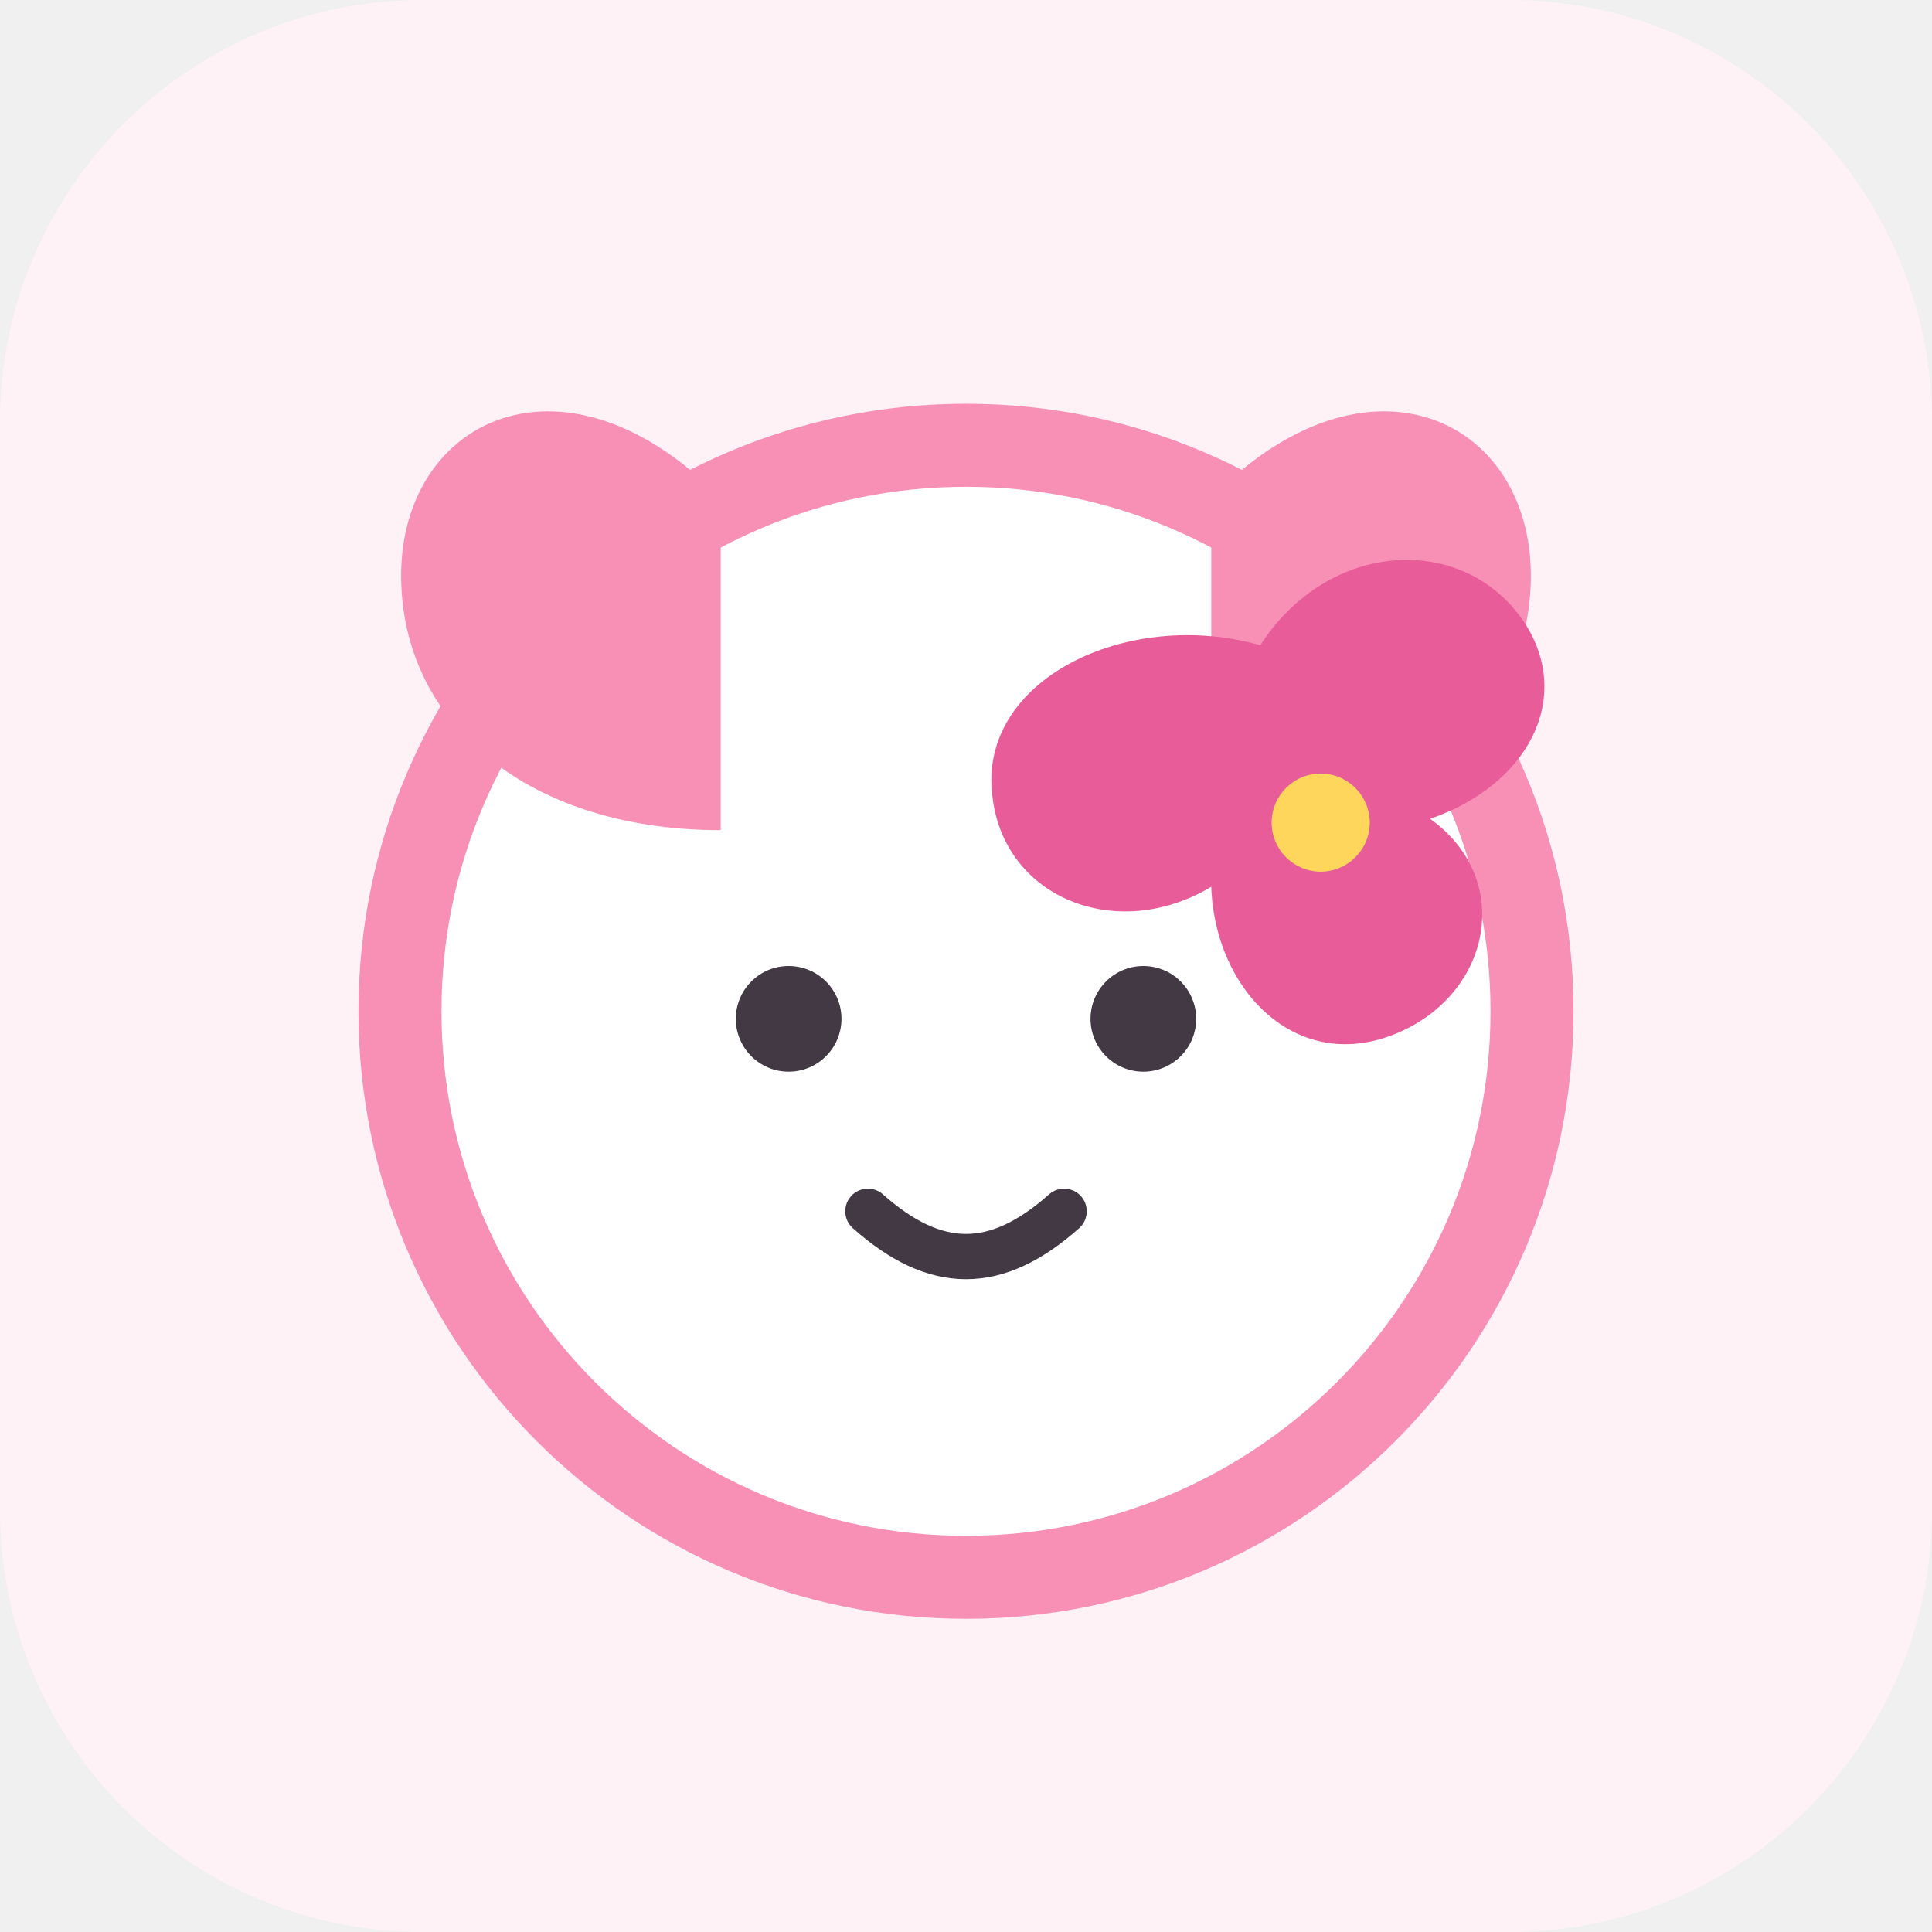
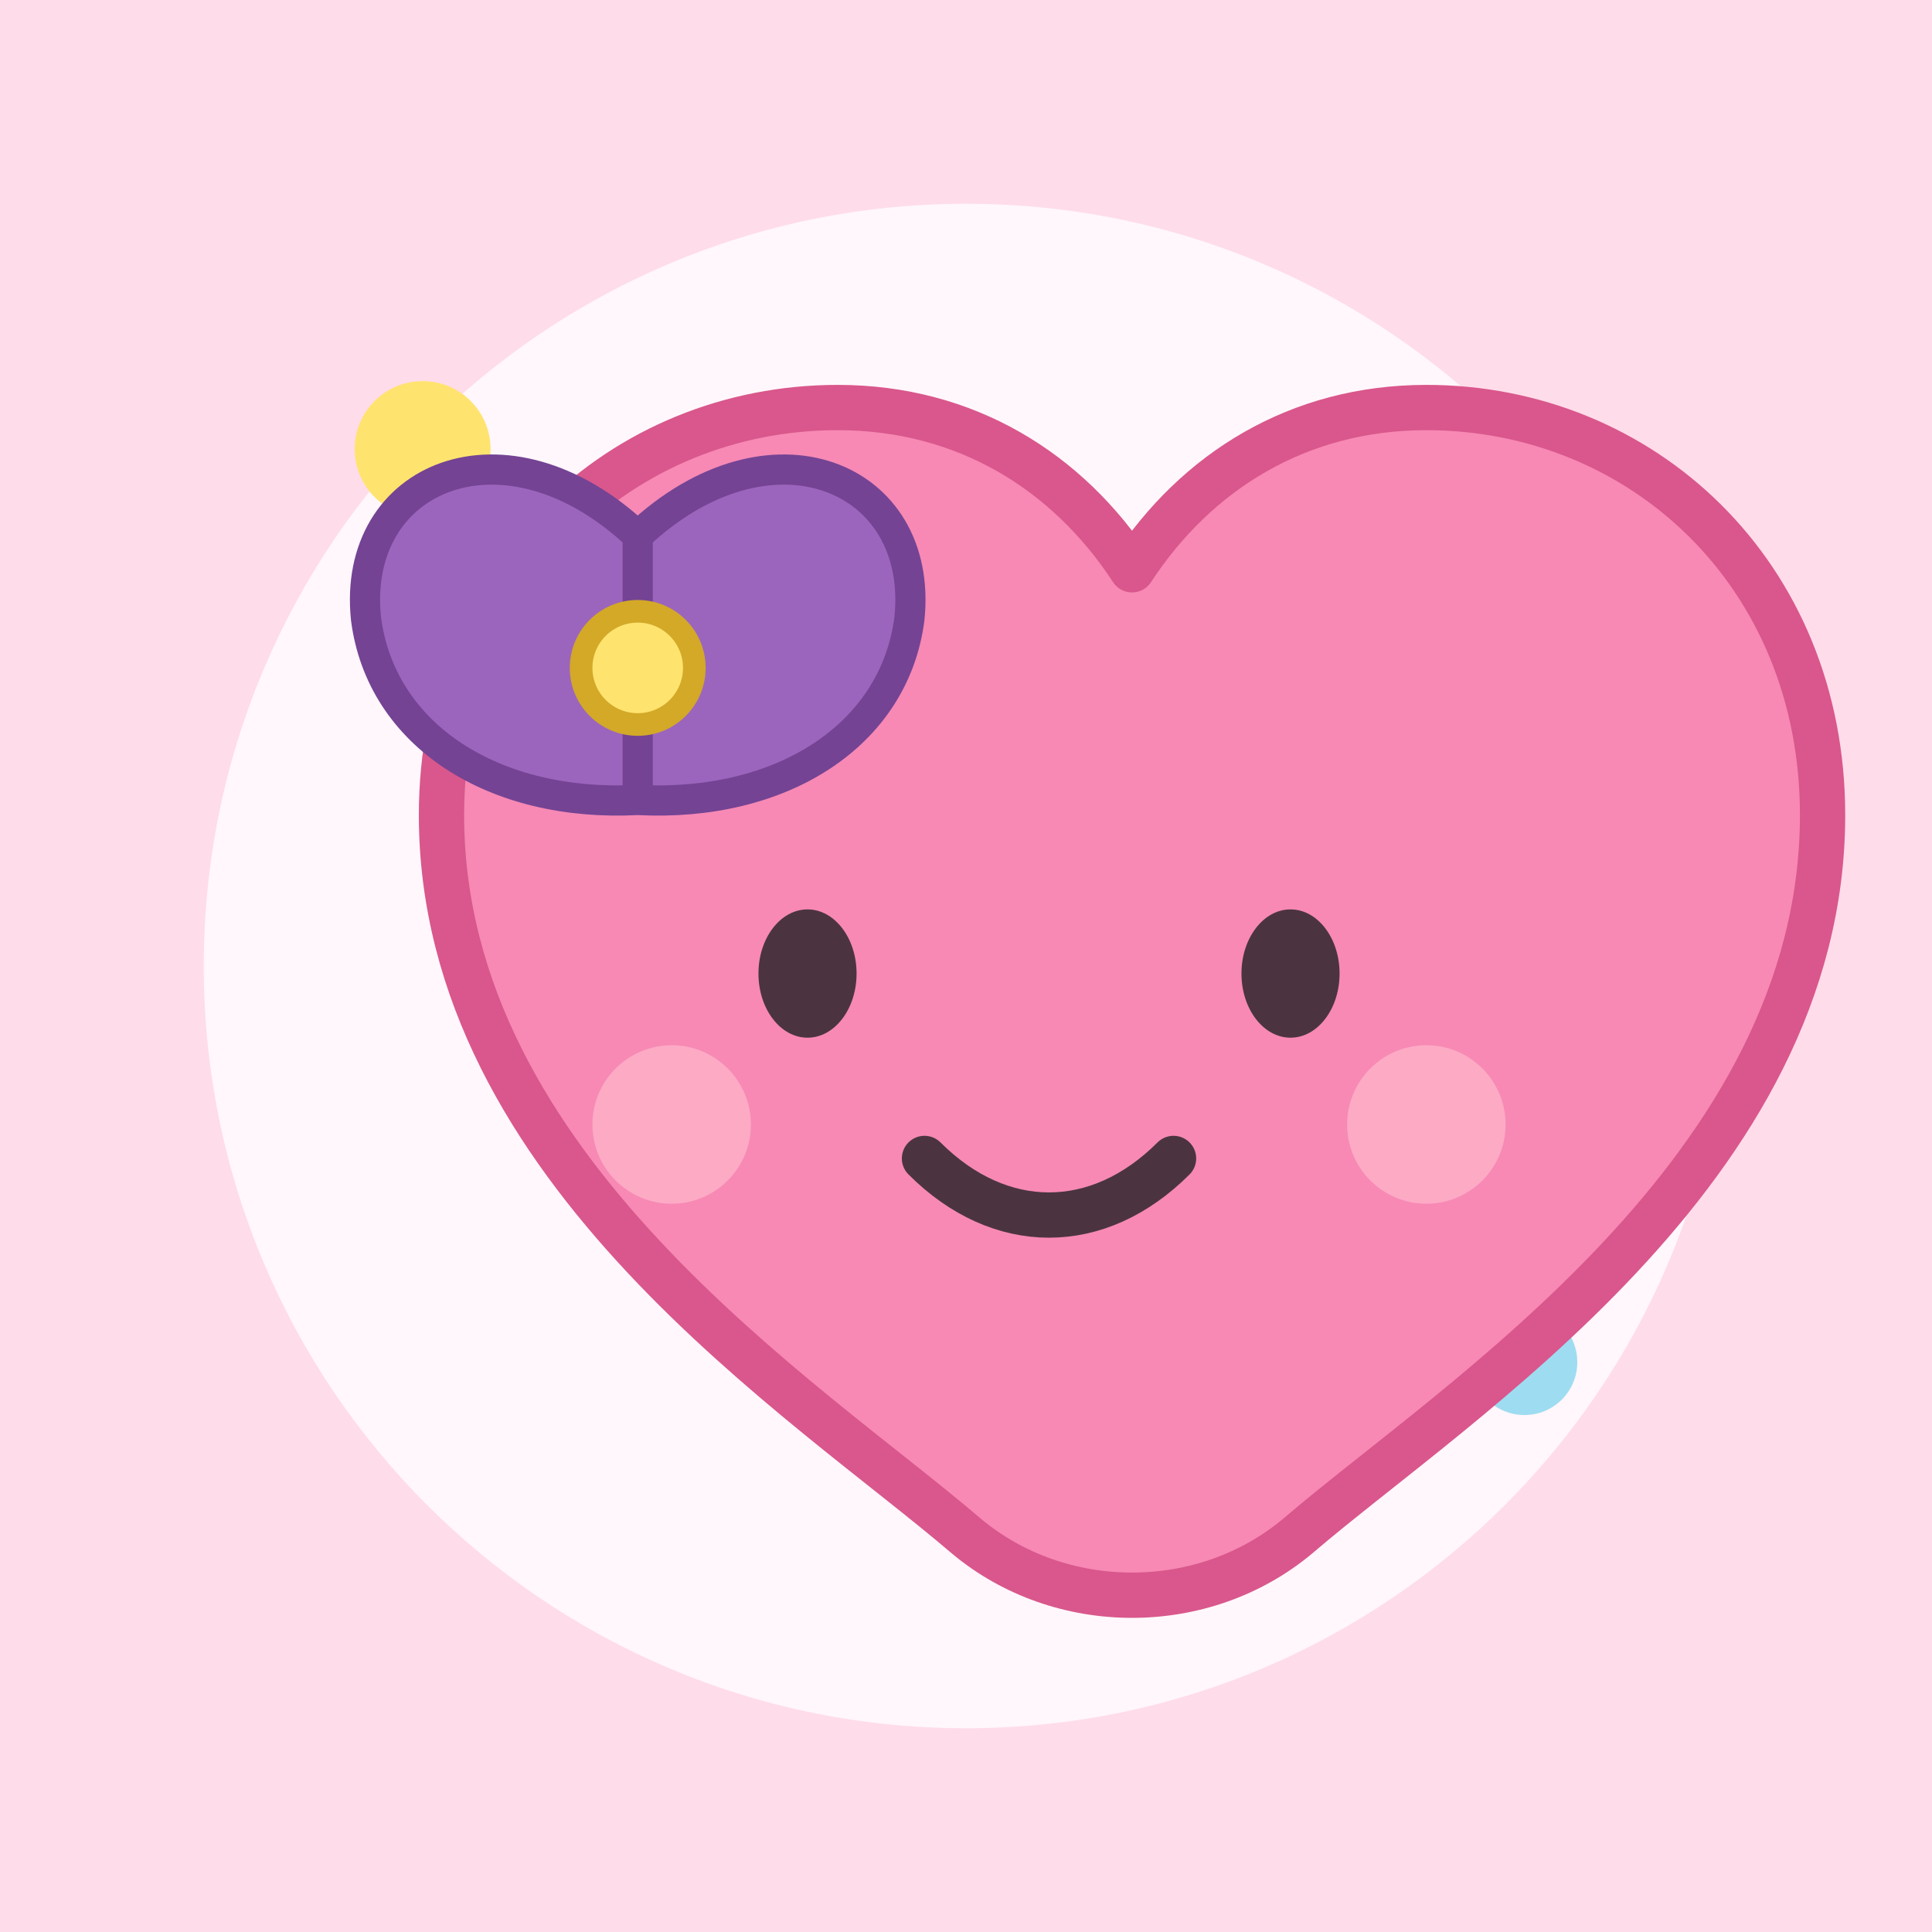
<svg xmlns="http://www.w3.org/2000/svg" viewBox="0 0 512 512">
-   <rect width="512" height="512" rx="112" fill="#fff2f7" />
-   <circle cx="256" cy="268" r="150" fill="#ffffff" stroke="#f88fb5" stroke-width="22" />
-   <path d="M191 132c-44-45-91-18-84 30 5 34 37 58 84 58zM321 132c44-45 91-18 84 30-5 34-37 58-84 58z" fill="#f88fb5" />
-   <circle cx="209" cy="270" r="14" fill="#423945" />
-   <circle cx="303" cy="270" r="14" fill="#423945" />
-   <path d="M230 321c18 16 34 16 52 0" fill="none" stroke="#423945" stroke-width="12" stroke-linecap="round" />
-   <path d="M334 171c18-28 54-30 70-6 13 20 1 43-25 52 21 15 17 43-5 55-28 15-52-8-53-37-25 15-55 3-58-24-4-31 36-50 71-40z" fill="#e75c99" />
-   <circle cx="350" cy="218" r="13" fill="#ffd65c" />
+   <rect width="512" height="512" fill="#ffdce9" />
+   <circle cx="256" cy="256" r="202" fill="#fff7fb" />
+   <circle cx="112" cy="119" r="18" fill="#ffe36f" />
+   <circle cx="404" cy="361" r="14" fill="#9edcf1" />
+   <path d="M382 106l10 21 23 3-17 16 4 23-20-11-21 11 4-23-17-16 24-3z" fill="#ffffff" stroke="#f7a3c3" stroke-width="6" stroke-linejoin="round" />
+   <path d="M256 407C214 371 117 310 117 216c0-64 48-108 105-108 34 0 61 17 78 43 17-26 44-43 78-43 57 0 105 44 105 108 0 94-97 155-139 191-25 21-63 21-88 0z" fill="#f789b4" stroke="#d9578c" stroke-width="12" stroke-linejoin="round" />
+   <ellipse cx="214" cy="258" rx="13" ry="17" fill="#4b3440" />
+   <ellipse cx="342" cy="258" rx="13" ry="17" fill="#4b3440" />
+   <circle cx="178" cy="298" r="21" fill="#ffb3c9" opacity=".8" />
+   <circle cx="378" cy="298" r="21" fill="#ffb3c9" opacity=".8" />
+   <path d="M245 307c20 20 46 20 66 0" fill="none" stroke="#4b3440" stroke-width="12" stroke-linecap="round" />
+   <path d="M169 142c-35-33-76-16-72 22 4 31 34 50 72 48zM169 142c35-33 76-16 72 22-4 31-34 50-72 48z" fill="#9b65bd" stroke="#744394" stroke-width="8" stroke-linejoin="round" />
+   <circle cx="169" cy="177" r="15" fill="#ffe36f" stroke="#d3a927" stroke-width="6" />
</svg>
